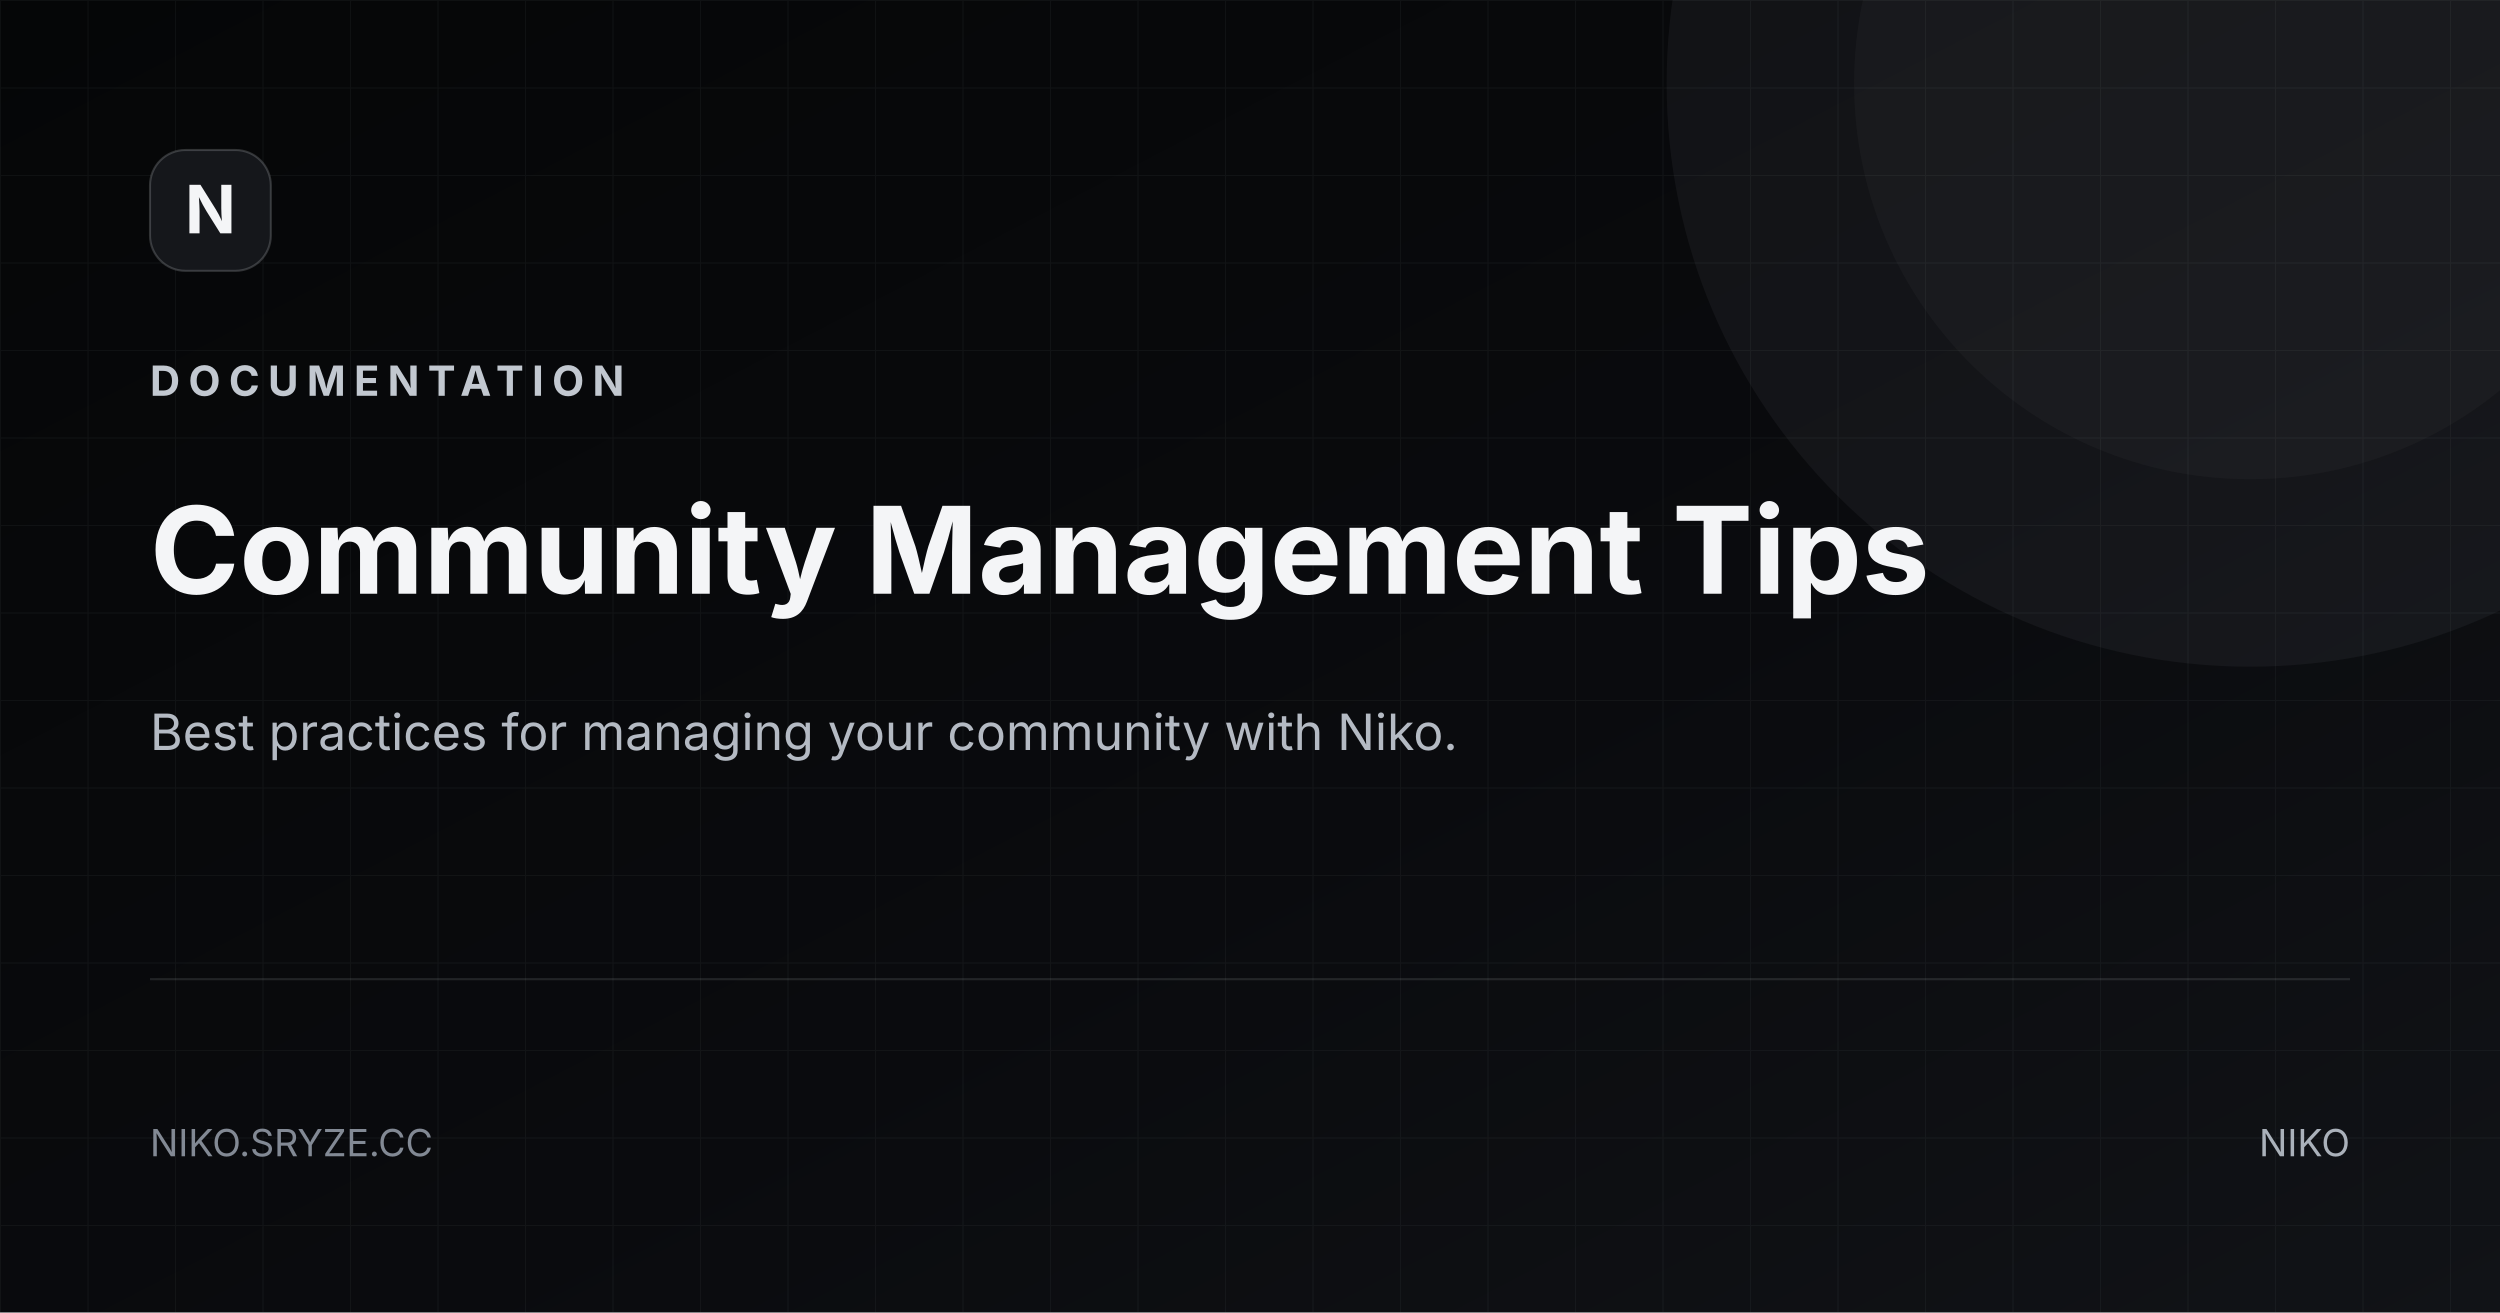
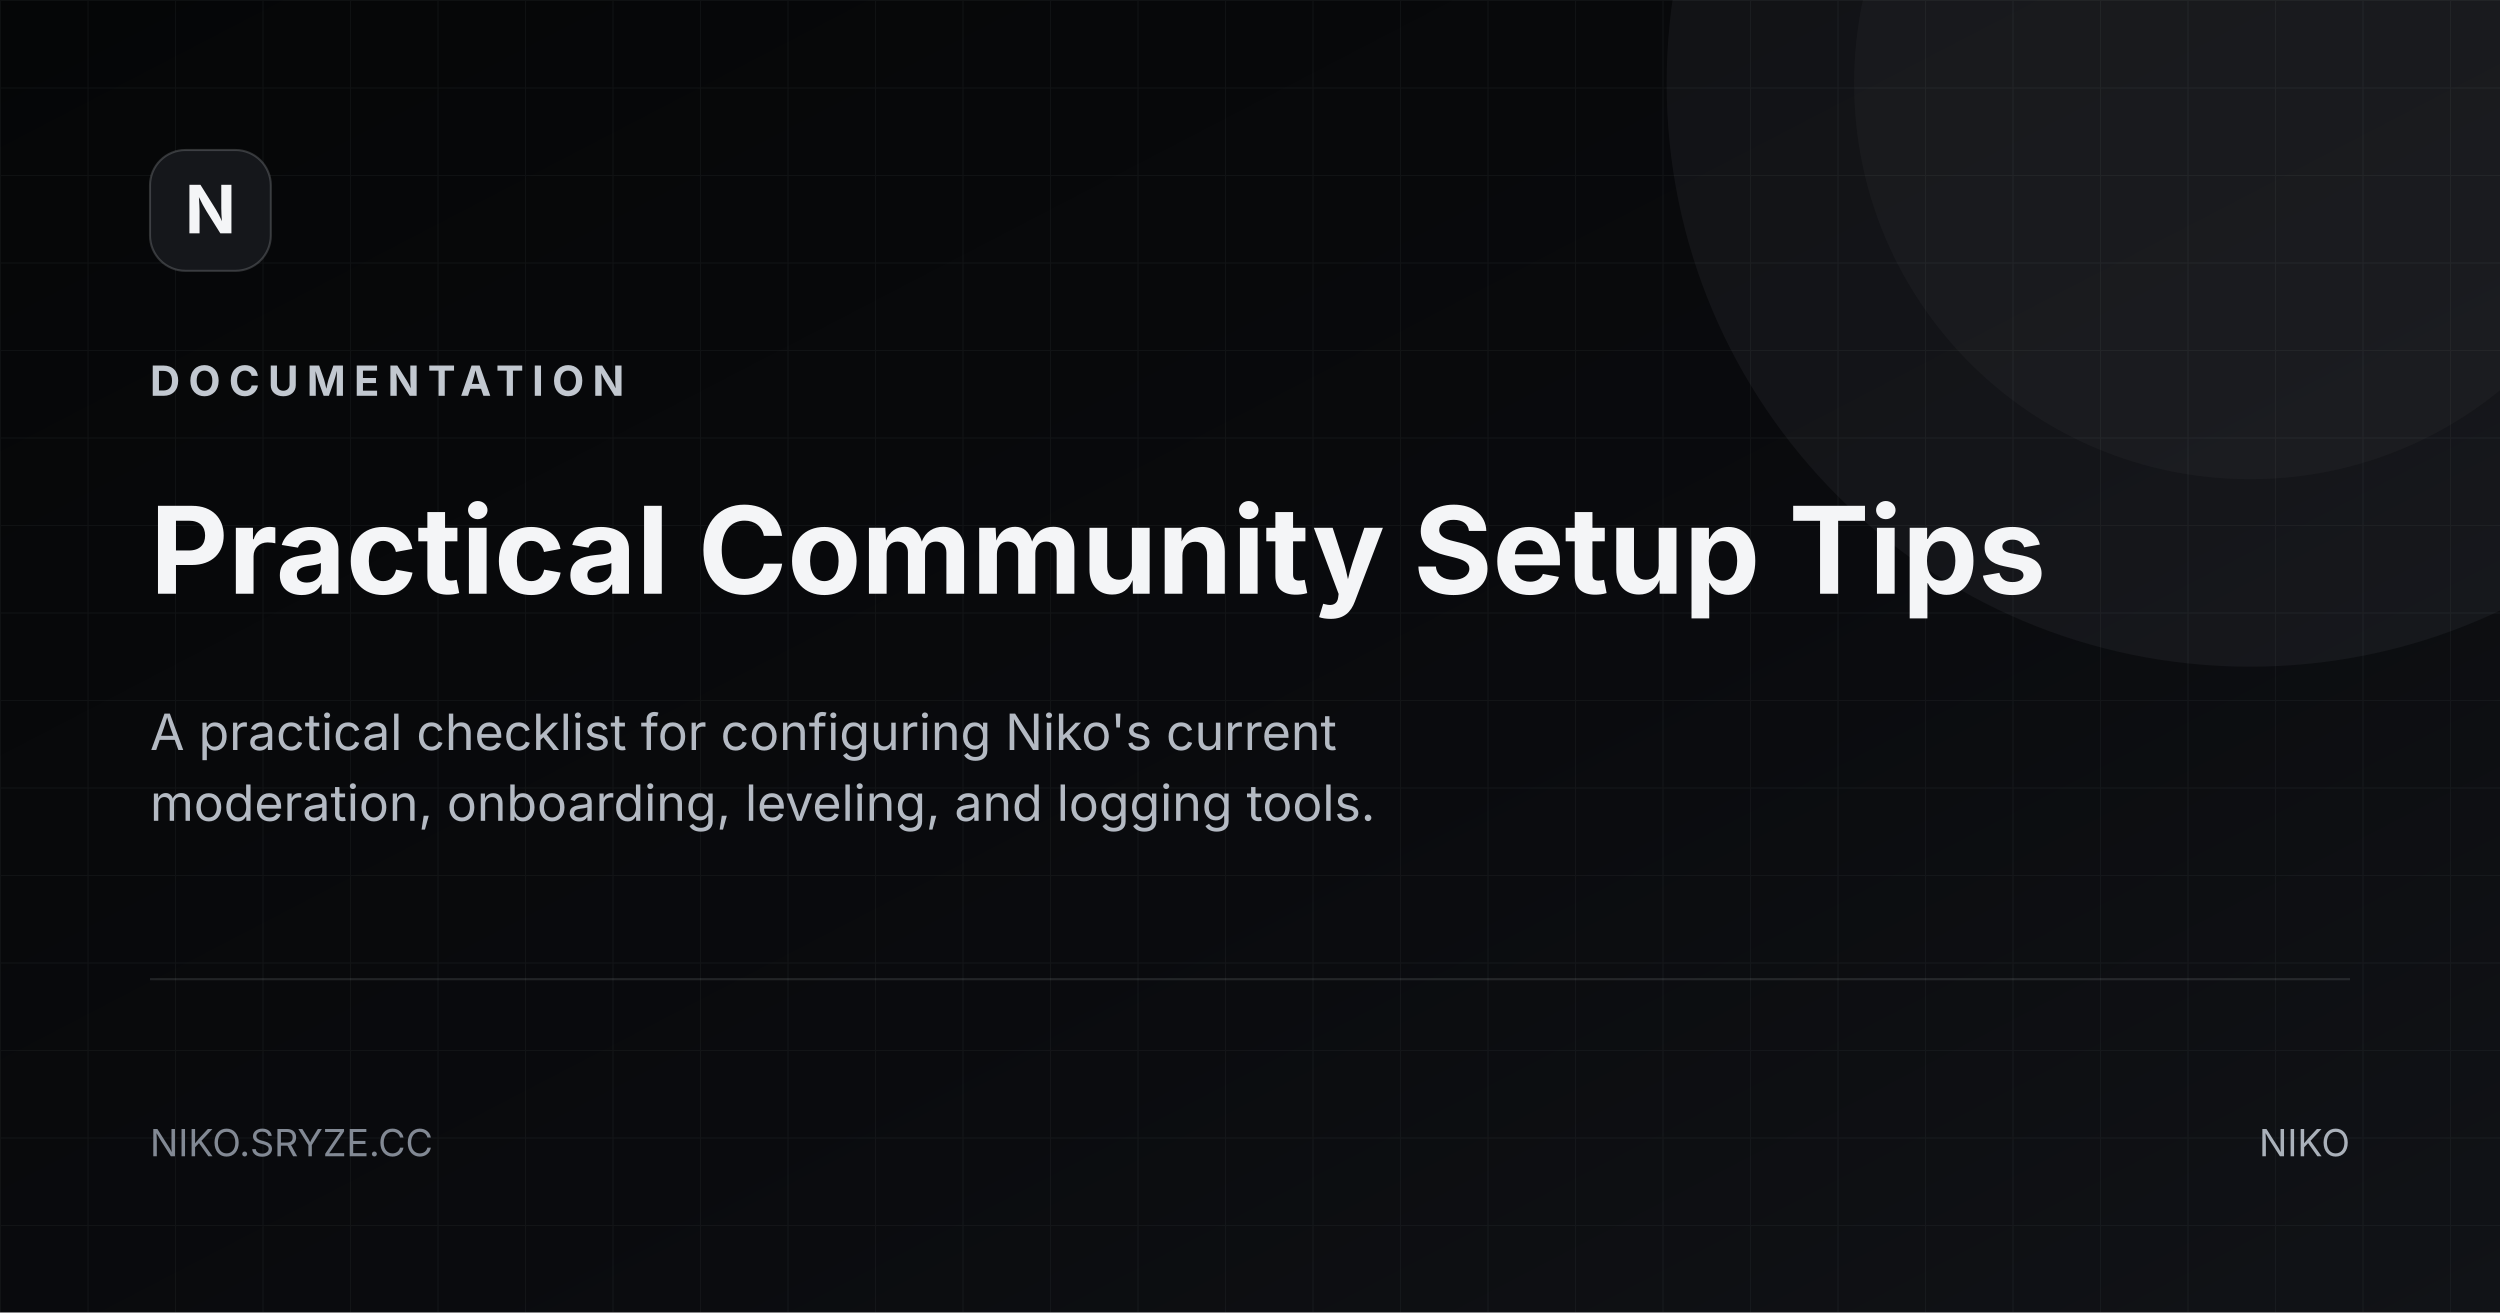
<svg xmlns="http://www.w3.org/2000/svg" width="1200" height="630" viewBox="0 0 1200 630">
  <defs>
    <linearGradient id="bg" x1="0" y1="0" x2="1" y2="1">
      <stop stop-color="#050607" />
      <stop offset=".58" stop-color="#0a0b0e" />
      <stop offset="1" stop-color="#111317" />
    </linearGradient>
    <pattern id="grid" width="42" height="42" patternUnits="userSpaceOnUse">
      <path d="M42 0H0V42" fill="none" stroke="#dce1e8" stroke-opacity=".045" />
    </pattern>
  </defs>
  <rect width="1200" height="630" fill="url(#bg)" />
  <rect width="1200" height="630" fill="url(#grid)" />
  <circle cx="1080" cy="40" r="280" fill="#aab1ba" fill-opacity=".065" />
  <circle cx="1080" cy="40" r="190" fill="#d5d9df" fill-opacity=".035" />
  <path d="M72 470H1128" stroke="#dce1e8" stroke-opacity=".12" />
  <rect x="72" y="72" width="58" height="58" rx="17" fill="#15171b" stroke="#dce1e8" stroke-opacity=".2" />
  <text x="101" y="112" text-anchor="middle" fill="#f4f5f7" font-family="Inter,sans-serif" font-size="32" font-weight="700">N</text>
  <text x="72" y="190" fill="#c2c8d0" font-family="Inter,sans-serif" font-size="20" font-weight="700" letter-spacing="4">DOCUMENTATION</text>
-   <text x="72" y="285" fill="#f4f5f7" font-family="Inter,sans-serif" font-size="58" font-weight="700">Community Management Tips</text>
-   <text x="72" y="360" fill="#b4bac3" font-family="Inter,sans-serif" font-size="24">Best practices for managing your community with Niko.</text>
+   <text x="72" y="285" fill="#f4f5f7" font-family="Inter,sans-serif" font-size="58" font-weight="700">Practical Community Setup Tips</text>
+   <text x="72" y="360" fill="#b4bac3" font-family="Inter,sans-serif" font-size="24">A practical checklist for configuring Niko's current</text>
+   <text x="72" y="394" fill="#b4bac3" font-family="Inter,sans-serif" font-size="24">moderation, onboarding, leveling, and logging tools.</text>
  <text x="72" y="555" fill="#828994" font-family="Inter,sans-serif" font-size="18">NIKO.SRYZE.CC</text>
  <text x="1128" y="555" text-anchor="end" fill="#aab1ba" font-family="Inter,sans-serif" font-size="18">NIKO</text>
</svg>
